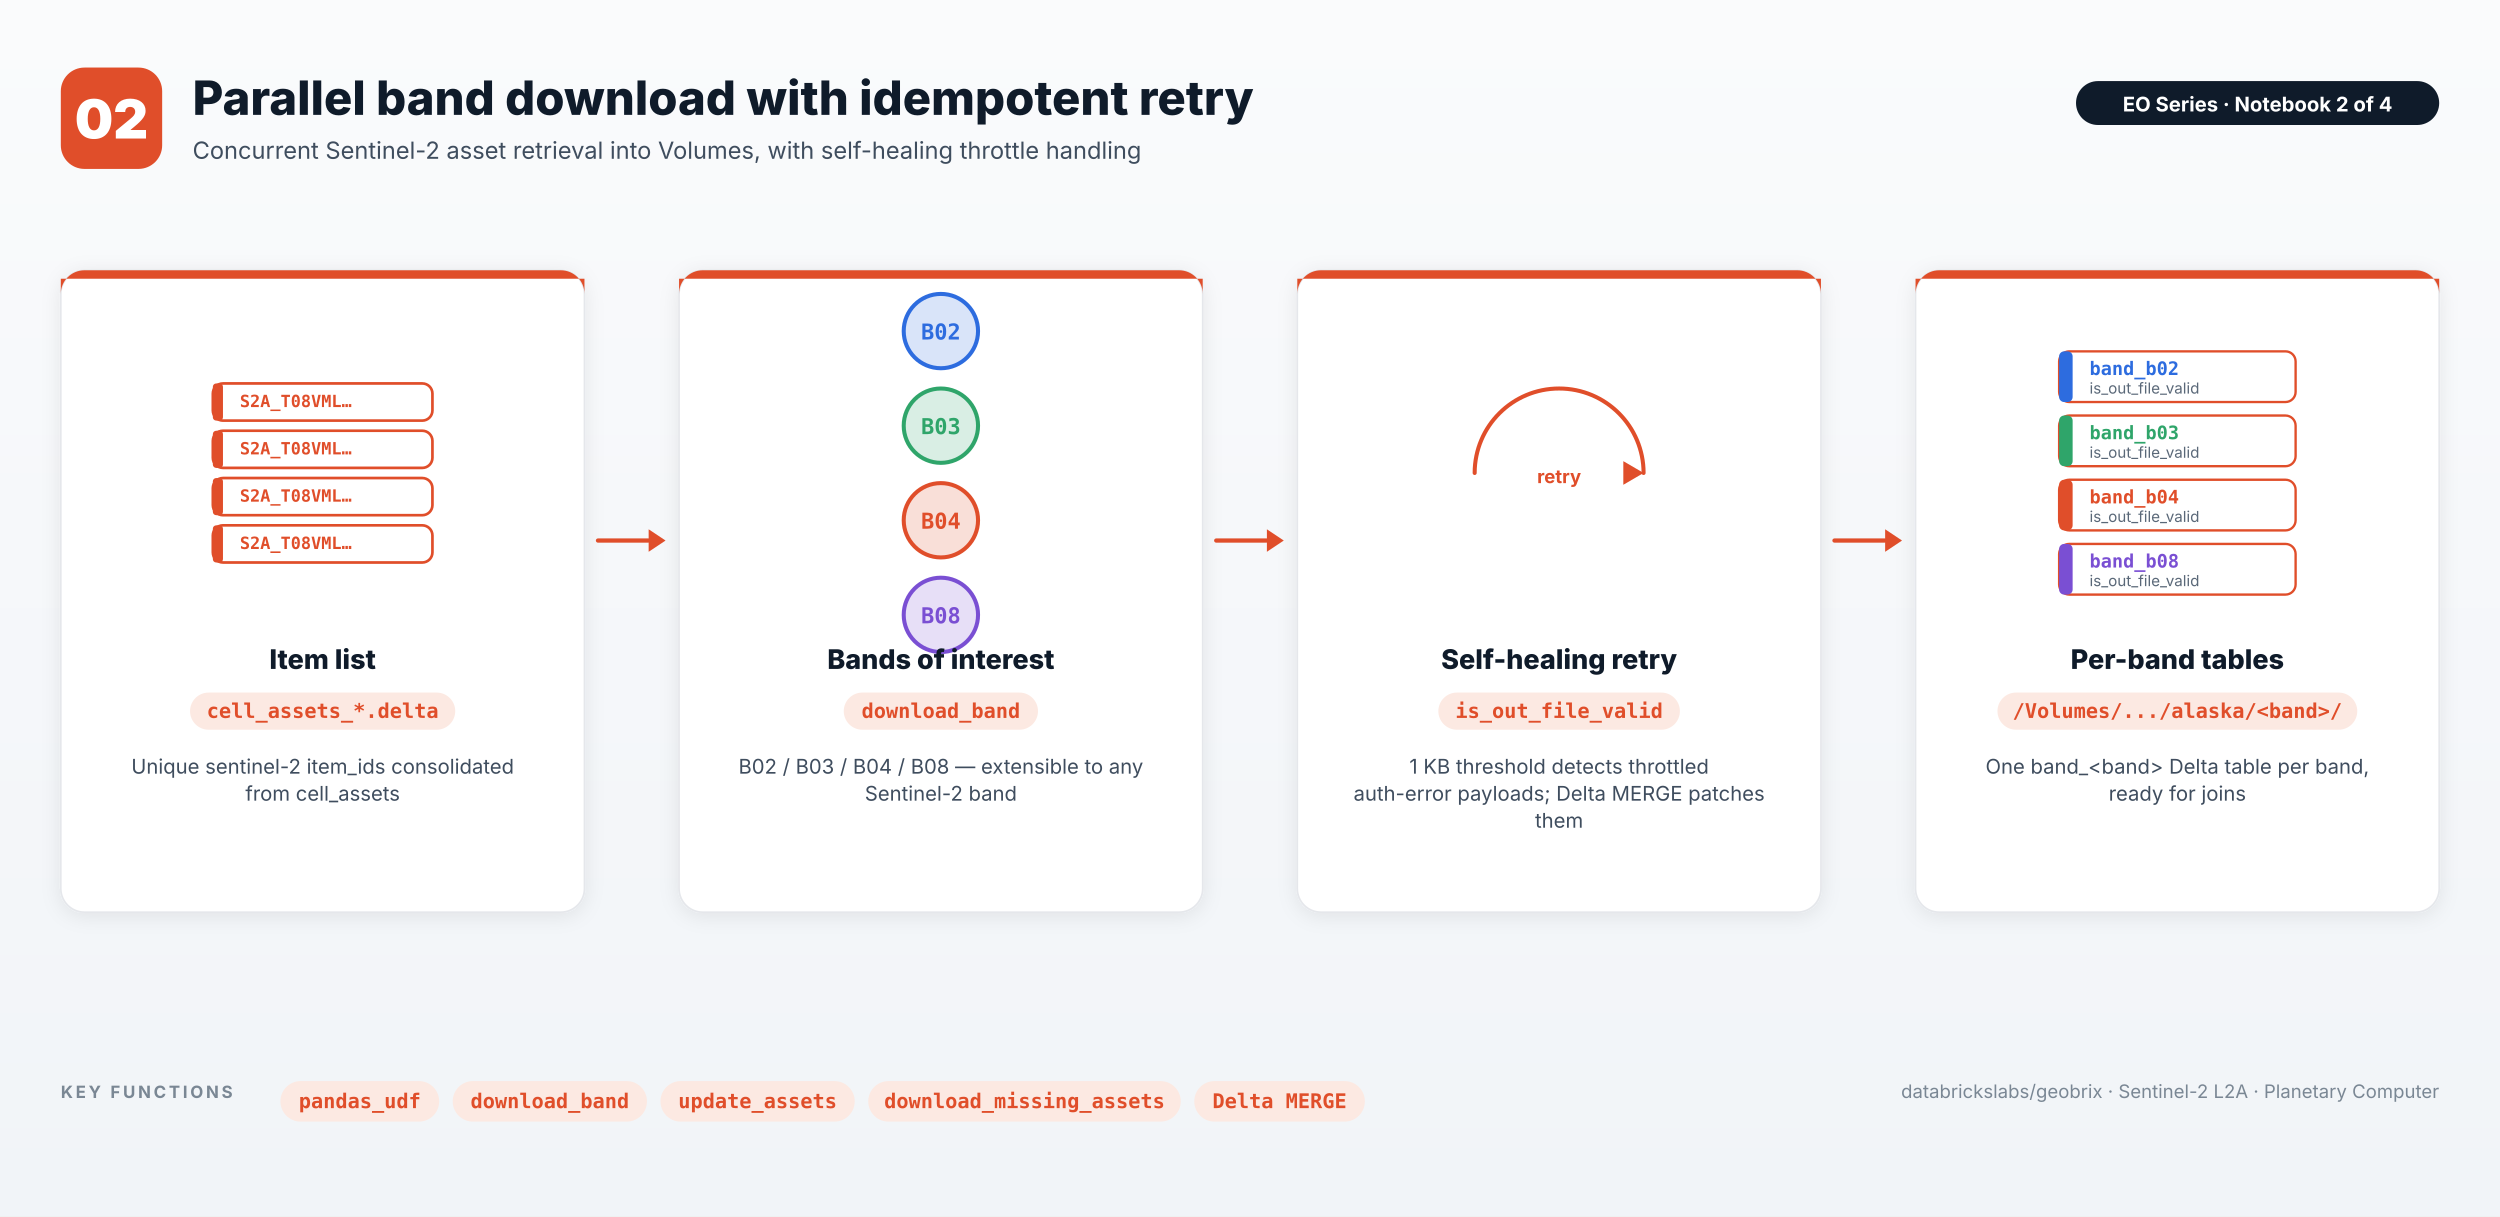
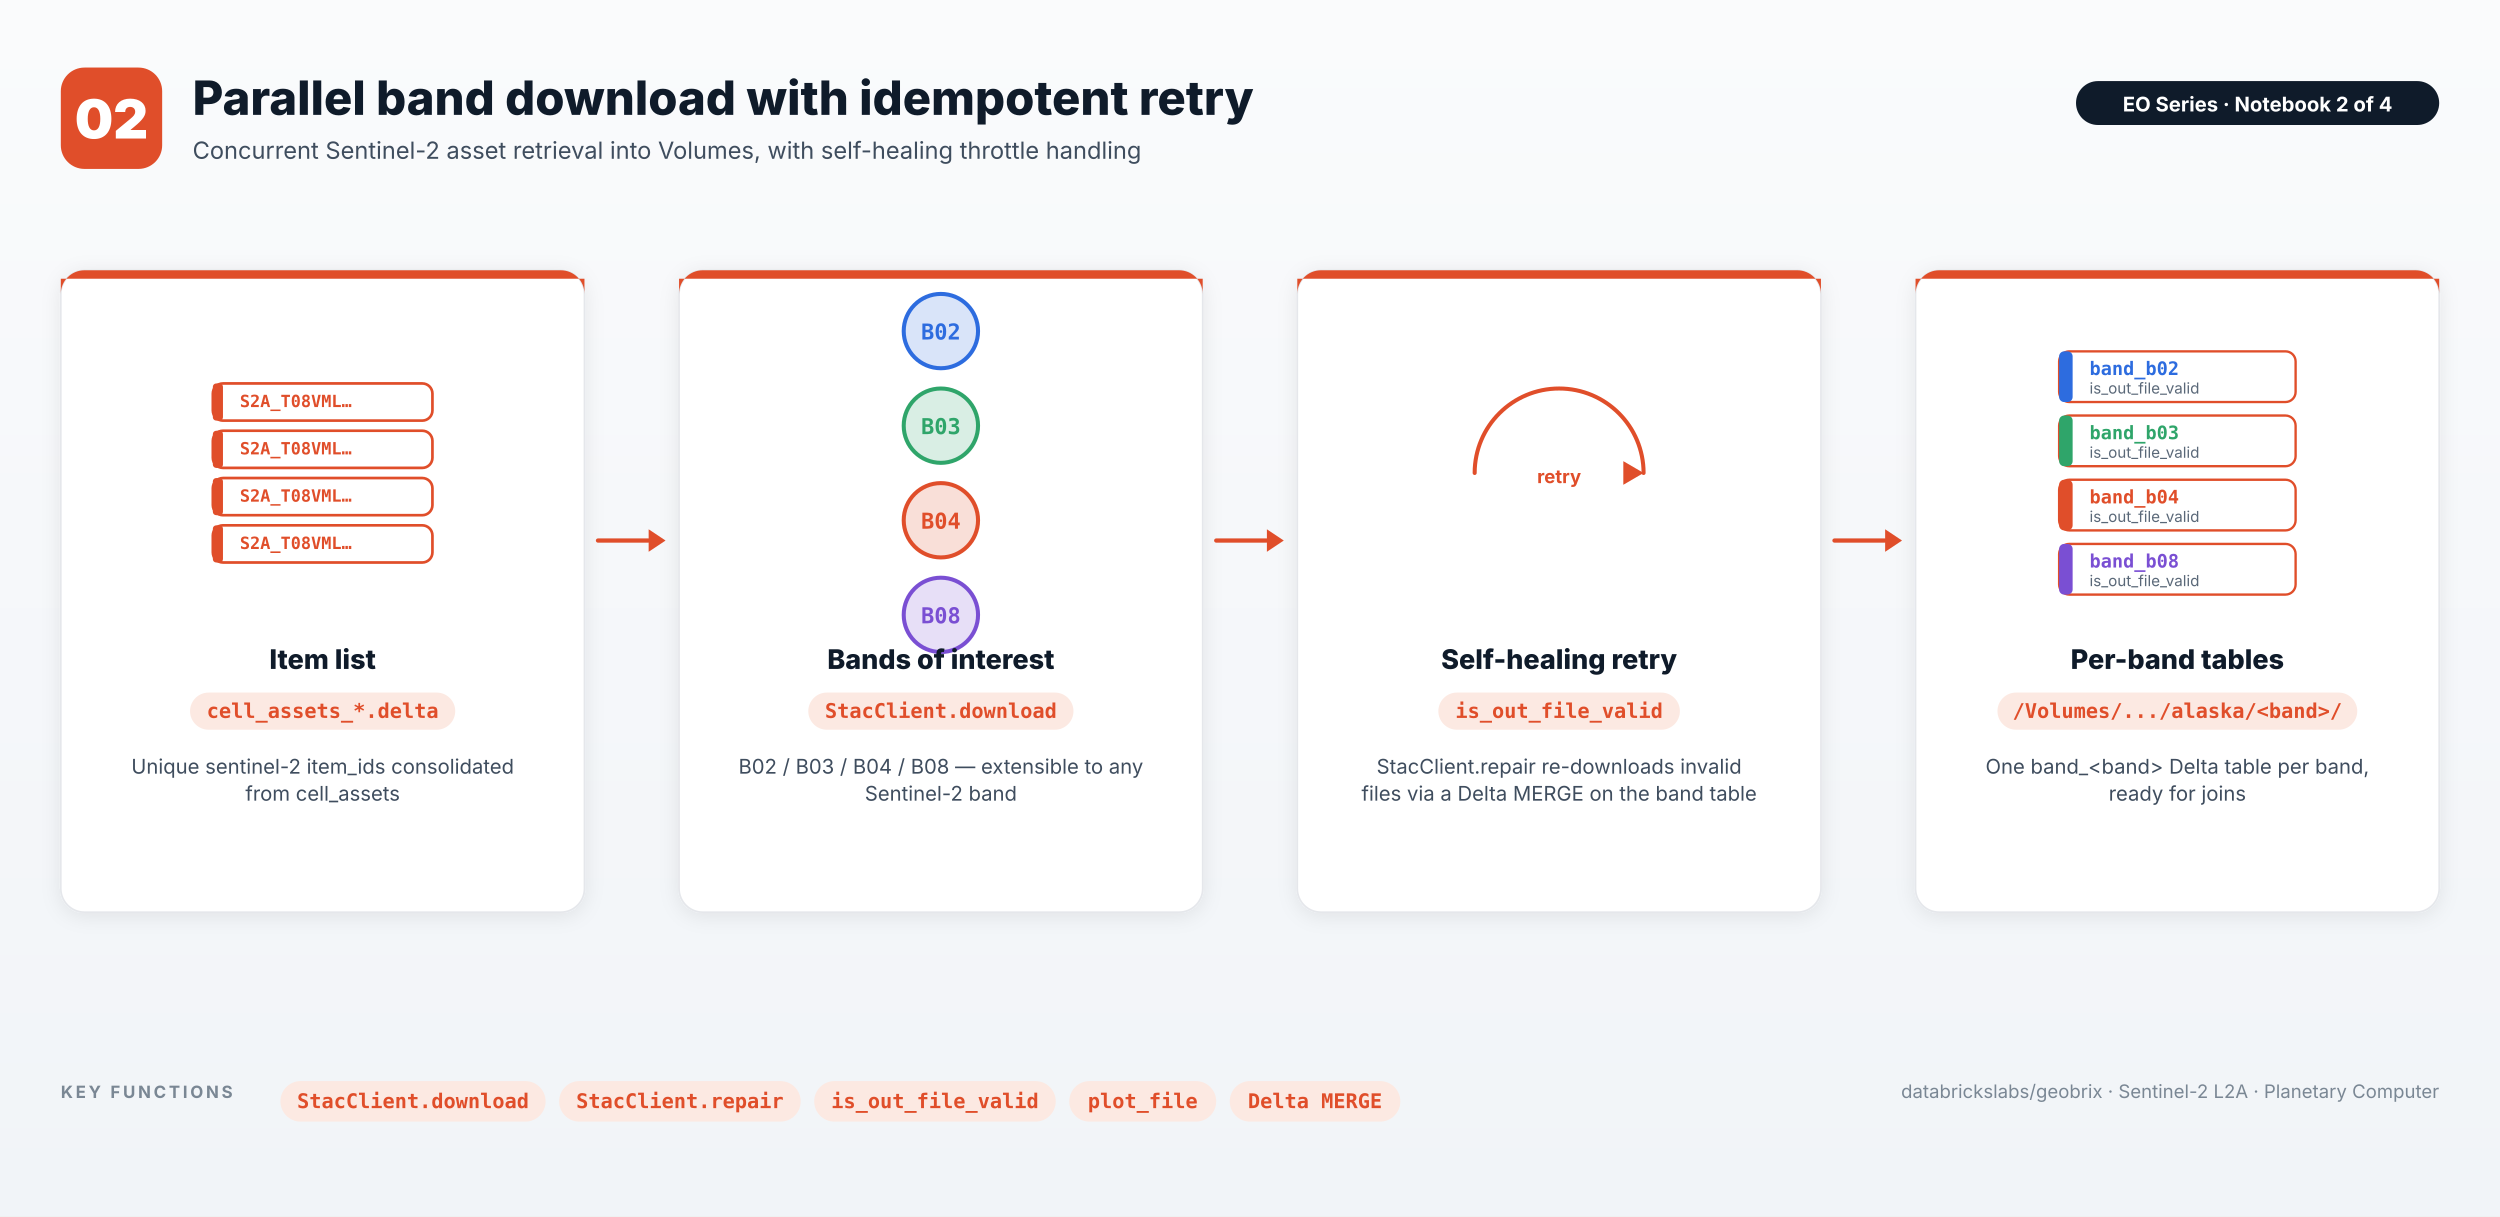
<svg xmlns="http://www.w3.org/2000/svg" viewBox="0 0 1480 720" width="1480" height="720" style="font-family: Inter, -apple-system, system-ui, sans-serif;">
  <defs>
    <filter id="card-shadow" x="-5%" y="-5%" width="110%" height="115%">
      <feDropShadow dx="0" dy="2" stdDeviation="6" flood-color="#0F1B2A" flood-opacity="0.08" />
    </filter>
    <linearGradient id="bg" x1="0" y1="0" x2="0" y2="1">
      <stop offset="0" stop-color="#FAFBFC" />
      <stop offset="1" stop-color="#F1F4F8" />
    </linearGradient>
  </defs>
  <rect x="0" y="0" width="1480" height="720" fill="url(#bg)" />
  <rect x="36" y="40" rx="14" ry="14" width="60" height="60" fill="#E04E2A" />
  <text x="66.0" y="82.0" text-anchor="middle" font-family="Inter, sans-serif" font-size="32" font-weight="900" fill="#FFFFFF">02</text>
  <text x="114" y="68" font-family="Inter, -apple-system, system-ui, sans-serif" font-size="28" font-weight="800" fill="#0F1B2A" text-anchor="start">Parallel band download with idempotent retry</text>
  <text x="114" y="94" font-family="Inter, -apple-system, system-ui, sans-serif" font-size="14" font-weight="400" fill="#3F4D5E" text-anchor="start">Concurrent Sentinel-2 asset retrieval into Volumes, with self-healing throttle handling</text>
  <rect x="1229" y="48" rx="13" ry="13" width="215" height="26" fill="#0F1B2A" />
  <text x="1336.5" y="66" text-anchor="middle" font-family="Inter, sans-serif" font-size="12" font-weight="700" fill="#FFFFFF">EO Series  ·  Notebook 2 of 4</text>
  <rect x="36" y="160" rx="14" ry="14" width="310" height="380" fill="#FFFFFF" stroke="#E5E7EB" stroke-width="1" filter="url(#card-shadow)" />
  <path d="M 36 174 A 14 14 0 0 1 50 160 H 332 A 14 14 0 0 1 346 174 V 165 H 36 Z" fill="#E04E2A" />
  <rect x="126.0" y="227.0" rx="6" ry="6" width="130" height="22" fill="#FFFFFF" stroke="#E04E2A" stroke-width="1.6" />
  <rect x="126.0" y="227.0" width="6" height="22" rx="2" ry="2" fill="#E04E2A" />
  <text x="142.0" y="241.0" font-family="ui-monospace, Menlo, monospace" font-size="10" font-weight="600" fill="#E04E2A">S2A_T08VML…</text>
  <rect x="126.0" y="255.0" rx="6" ry="6" width="130" height="22" fill="#FFFFFF" stroke="#E04E2A" stroke-width="1.6" />
  <rect x="126.0" y="255.0" width="6" height="22" rx="2" ry="2" fill="#E04E2A" />
  <text x="142.0" y="269.0" font-family="ui-monospace, Menlo, monospace" font-size="10" font-weight="600" fill="#E04E2A">S2A_T08VML…</text>
  <rect x="126.0" y="283.0" rx="6" ry="6" width="130" height="22" fill="#FFFFFF" stroke="#E04E2A" stroke-width="1.6" />
  <rect x="126.0" y="283.0" width="6" height="22" rx="2" ry="2" fill="#E04E2A" />
  <text x="142.0" y="297.0" font-family="ui-monospace, Menlo, monospace" font-size="10" font-weight="600" fill="#E04E2A">S2A_T08VML…</text>
  <rect x="126.0" y="311.0" rx="6" ry="6" width="130" height="22" fill="#FFFFFF" stroke="#E04E2A" stroke-width="1.6" />
  <rect x="126.0" y="311.0" width="6" height="22" rx="2" ry="2" fill="#E04E2A" />
  <text x="142.0" y="325.0" font-family="ui-monospace, Menlo, monospace" font-size="10" font-weight="600" fill="#E04E2A">S2A_T08VML…</text>
  <text x="191.0" y="396" font-family="Inter, -apple-system, system-ui, sans-serif" font-size="16" font-weight="800" fill="#0F1B2A" text-anchor="middle">Item list</text>
  <g transform="translate(112.5, 410)">
    <rect x="0" y="0" rx="11" ry="11" width="157" height="22" fill="#FCE9E2" />
    <text x="78.5" y="15.0" text-anchor="middle" font-family="ui-monospace, SFMono-Regular, Menlo, Consolas, monospace" font-size="12" font-weight="700" fill="#E04E2A">cell_assets_*.delta</text>
  </g>
  <text x="191.0" y="458" text-anchor="middle" font-family="Inter, sans-serif" font-size="12" fill="#3F4D5E">Unique sentinel-2 item_ids consolidated</text>
  <text x="191.0" y="474" text-anchor="middle" font-family="Inter, sans-serif" font-size="12" fill="#3F4D5E">from cell_assets</text>
  <line x1="354" y1="320.0" x2="384" y2="320.0" stroke="#E04E2A" stroke-width="2.5" stroke-linecap="round" />
  <polygon points="394,320.0 384,313.333 384,326.667" fill="#E04E2A" />
  <rect x="402" y="160" rx="14" ry="14" width="310" height="380" fill="#FFFFFF" stroke="#E5E7EB" stroke-width="1" filter="url(#card-shadow)" />
  <path d="M 402 174 A 14 14 0 0 1 416 160 H 698 A 14 14 0 0 1 712 174 V 165 H 402 Z" fill="#E04E2A" />
  <circle cx="557.0" cy="196.0" r="22" fill="#2D6CDF" fill-opacity="0.18" stroke="#2D6CDF" stroke-width="2.4" />
  <text x="557.0" y="201.0" text-anchor="middle" font-family="ui-monospace, Menlo, monospace" font-size="13" font-weight="700" fill="#2D6CDF">B02</text>
  <circle cx="557.0" cy="252.0" r="22" fill="#2FA56A" fill-opacity="0.18" stroke="#2FA56A" stroke-width="2.4" />
  <text x="557.0" y="257.0" text-anchor="middle" font-family="ui-monospace, Menlo, monospace" font-size="13" font-weight="700" fill="#2FA56A">B03</text>
  <circle cx="557.0" cy="308.0" r="22" fill="#E04E2A" fill-opacity="0.18" stroke="#E04E2A" stroke-width="2.4" />
  <text x="557.0" y="313.0" text-anchor="middle" font-family="ui-monospace, Menlo, monospace" font-size="13" font-weight="700" fill="#E04E2A">B04</text>
  <circle cx="557.0" cy="364.0" r="22" fill="#7A4FD3" fill-opacity="0.18" stroke="#7A4FD3" stroke-width="2.4" />
  <text x="557.0" y="369.0" text-anchor="middle" font-family="ui-monospace, Menlo, monospace" font-size="13" font-weight="700" fill="#7A4FD3">B08</text>
  <text x="557.0" y="396" font-family="Inter, -apple-system, system-ui, sans-serif" font-size="16" font-weight="800" fill="#0F1B2A" text-anchor="middle">Bands of interest</text>
-   <g transform="translate(499.5, 410)">
-     <rect x="0" y="0" rx="11" ry="11" width="115" height="22" fill="#FCE9E2" />
-     <text x="57.5" y="15.0" text-anchor="middle" font-family="ui-monospace, SFMono-Regular, Menlo, Consolas, monospace" font-size="12" font-weight="700" fill="#E04E2A">download_band</text>
+   <g transform="translate(478.5, 410)">
+     <rect x="0" y="0" rx="11" ry="11" width="157" height="22" fill="#FCE9E2" />
+     <text x="78.5" y="15.0" text-anchor="middle" font-family="ui-monospace, SFMono-Regular, Menlo, Consolas, monospace" font-size="12" font-weight="700" fill="#E04E2A">StacClient.download</text>
  </g>
  <text x="557.0" y="458" text-anchor="middle" font-family="Inter, sans-serif" font-size="12" fill="#3F4D5E">B02 / B03 / B04 / B08 — extensible to any</text>
  <text x="557.0" y="474" text-anchor="middle" font-family="Inter, sans-serif" font-size="12" fill="#3F4D5E">Sentinel-2 band</text>
  <line x1="720" y1="320.0" x2="750" y2="320.0" stroke="#E04E2A" stroke-width="2.5" stroke-linecap="round" />
  <polygon points="760,320.0 750,313.333 750,326.667" fill="#E04E2A" />
  <rect x="768" y="160" rx="14" ry="14" width="310" height="380" fill="#FFFFFF" stroke="#E5E7EB" stroke-width="1" filter="url(#card-shadow)" />
  <path d="M 768 174 A 14 14 0 0 1 782 160 H 1064 A 14 14 0 0 1 1078 174 V 165 H 768 Z" fill="#E04E2A" />
  <path d="M 873.0 280.0 A 30 30 0 1 1 973.0 280.0" fill="none" stroke="#E04E2A" stroke-width="2.4" stroke-linecap="round" />
  <polygon points="973.0,280.0 961.0,273.0 961.0,287.0" fill="#E04E2A" />
  <text x="923.0" y="286.0" text-anchor="middle" font-family="Inter, sans-serif" font-size="11" font-weight="700" fill="#E04E2A">retry</text>
  <text x="923.0" y="396" font-family="Inter, -apple-system, system-ui, sans-serif" font-size="16" font-weight="800" fill="#0F1B2A" text-anchor="middle">Self-healing retry</text>
  <g transform="translate(851.5, 410)">
    <rect x="0" y="0" rx="11" ry="11" width="143" height="22" fill="#FCE9E2" />
    <text x="71.5" y="15.0" text-anchor="middle" font-family="ui-monospace, SFMono-Regular, Menlo, Consolas, monospace" font-size="12" font-weight="700" fill="#E04E2A">is_out_file_valid</text>
  </g>
-   <text x="923.0" y="458" text-anchor="middle" font-family="Inter, sans-serif" font-size="12" fill="#3F4D5E">1 KB threshold detects throttled</text>
-   <text x="923.0" y="474" text-anchor="middle" font-family="Inter, sans-serif" font-size="12" fill="#3F4D5E">auth-error payloads; Delta MERGE patches</text>
-   <text x="923.0" y="490" text-anchor="middle" font-family="Inter, sans-serif" font-size="12" fill="#3F4D5E">them</text>
+   <text x="923.0" y="458" text-anchor="middle" font-family="Inter, sans-serif" font-size="12" fill="#3F4D5E">StacClient.repair re-downloads invalid</text>
+   <text x="923.0" y="474" text-anchor="middle" font-family="Inter, sans-serif" font-size="12" fill="#3F4D5E">files via a Delta MERGE on the band table</text>
  <line x1="1086" y1="320.0" x2="1116" y2="320.0" stroke="#E04E2A" stroke-width="2.5" stroke-linecap="round" />
  <polygon points="1126,320.0 1116,313.333 1116,326.667" fill="#E04E2A" />
  <rect x="1134" y="160" rx="14" ry="14" width="310" height="380" fill="#FFFFFF" stroke="#E5E7EB" stroke-width="1" filter="url(#card-shadow)" />
  <path d="M 1134 174 A 14 14 0 0 1 1148 160 H 1430 A 14 14 0 0 1 1444 174 V 165 H 1134 Z" fill="#E04E2A" />
  <rect x="1219.0" y="208.0" rx="6" ry="6" width="140" height="30" fill="#FFFFFF" stroke="#E04E2A" stroke-width="1.4" />
  <rect x="1219.0" y="208.0" width="8" height="30" rx="3" ry="3" fill="#2D6CDF" />
  <text x="1237.0" y="222.0" font-family="ui-monospace, Menlo, monospace" font-size="11" font-weight="700" fill="#2D6CDF">band_b02</text>
  <text x="1237.0" y="233.0" font-family="Inter, sans-serif" font-size="9" fill="#5A6878">is_out_file_valid</text>
  <rect x="1219.0" y="246.0" rx="6" ry="6" width="140" height="30" fill="#FFFFFF" stroke="#E04E2A" stroke-width="1.4" />
  <rect x="1219.0" y="246.0" width="8" height="30" rx="3" ry="3" fill="#2FA56A" />
  <text x="1237.0" y="260.0" font-family="ui-monospace, Menlo, monospace" font-size="11" font-weight="700" fill="#2FA56A">band_b03</text>
  <text x="1237.0" y="271.0" font-family="Inter, sans-serif" font-size="9" fill="#5A6878">is_out_file_valid</text>
  <rect x="1219.0" y="284.0" rx="6" ry="6" width="140" height="30" fill="#FFFFFF" stroke="#E04E2A" stroke-width="1.4" />
  <rect x="1219.0" y="284.0" width="8" height="30" rx="3" ry="3" fill="#E04E2A" />
  <text x="1237.0" y="298.0" font-family="ui-monospace, Menlo, monospace" font-size="11" font-weight="700" fill="#E04E2A">band_b04</text>
  <text x="1237.0" y="309.0" font-family="Inter, sans-serif" font-size="9" fill="#5A6878">is_out_file_valid</text>
  <rect x="1219.0" y="322.0" rx="6" ry="6" width="140" height="30" fill="#FFFFFF" stroke="#E04E2A" stroke-width="1.4" />
  <rect x="1219.0" y="322.0" width="8" height="30" rx="3" ry="3" fill="#7A4FD3" />
  <text x="1237.0" y="336.0" font-family="ui-monospace, Menlo, monospace" font-size="11" font-weight="700" fill="#7A4FD3">band_b08</text>
  <text x="1237.0" y="347.0" font-family="Inter, sans-serif" font-size="9" fill="#5A6878">is_out_file_valid</text>
  <text x="1289.0" y="396" font-family="Inter, -apple-system, system-ui, sans-serif" font-size="16" font-weight="800" fill="#0F1B2A" text-anchor="middle">Per-band tables</text>
  <g transform="translate(1182.5, 410)">
    <rect x="0" y="0" rx="11" ry="11" width="213" height="22" fill="#FCE9E2" />
    <text x="106.5" y="15.0" text-anchor="middle" font-family="ui-monospace, SFMono-Regular, Menlo, Consolas, monospace" font-size="12" font-weight="700" fill="#E04E2A">/Volumes/.../alaska/&lt;band&gt;/</text>
  </g>
  <text x="1289.0" y="458" text-anchor="middle" font-family="Inter, sans-serif" font-size="12" fill="#3F4D5E">One band_&lt;band&gt; Delta table per band,</text>
  <text x="1289.0" y="474" text-anchor="middle" font-family="Inter, sans-serif" font-size="12" fill="#3F4D5E">ready for joins</text>
  <text x="36" y="650" font-family="Inter, -apple-system, system-ui, sans-serif" font-size="10" font-weight="700" fill="#7A8794" text-anchor="start" letter-spacing="1.6">KEY FUNCTIONS</text>
-   <rect x="166" y="640" rx="12" ry="12" width="94" height="24" fill="#FCE9E2" />
-   <text x="213.0" y="656.0" text-anchor="middle" font-family="ui-monospace, SFMono-Regular, Menlo, Consolas, monospace" font-size="12" font-weight="700" fill="#E04E2A">pandas_udf</text>
-   <rect x="268" y="640" rx="12" ry="12" width="115" height="24" fill="#FCE9E2" />
-   <text x="325.5" y="656.0" text-anchor="middle" font-family="ui-monospace, SFMono-Regular, Menlo, Consolas, monospace" font-size="12" font-weight="700" fill="#E04E2A">download_band</text>
-   <rect x="391" y="640" rx="12" ry="12" width="115" height="24" fill="#FCE9E2" />
-   <text x="448.5" y="656.0" text-anchor="middle" font-family="ui-monospace, SFMono-Regular, Menlo, Consolas, monospace" font-size="12" font-weight="700" fill="#E04E2A">update_assets</text>
-   <rect x="514" y="640" rx="12" ry="12" width="185" height="24" fill="#FCE9E2" />
-   <text x="606.5" y="656.0" text-anchor="middle" font-family="ui-monospace, SFMono-Regular, Menlo, Consolas, monospace" font-size="12" font-weight="700" fill="#E04E2A">download_missing_assets</text>
-   <rect x="707" y="640" rx="12" ry="12" width="101" height="24" fill="#FCE9E2" />
-   <text x="757.5" y="656.0" text-anchor="middle" font-family="ui-monospace, SFMono-Regular, Menlo, Consolas, monospace" font-size="12" font-weight="700" fill="#E04E2A">Delta MERGE</text>
+   <rect x="166" y="640" rx="12" ry="12" width="157" height="24" fill="#FCE9E2" />
+   <text x="244.5" y="656.0" text-anchor="middle" font-family="ui-monospace, SFMono-Regular, Menlo, Consolas, monospace" font-size="12" font-weight="700" fill="#E04E2A">StacClient.download</text>
+   <rect x="331" y="640" rx="12" ry="12" width="143" height="24" fill="#FCE9E2" />
+   <text x="402.5" y="656.0" text-anchor="middle" font-family="ui-monospace, SFMono-Regular, Menlo, Consolas, monospace" font-size="12" font-weight="700" fill="#E04E2A">StacClient.repair</text>
+   <rect x="482" y="640" rx="12" ry="12" width="143" height="24" fill="#FCE9E2" />
+   <text x="553.5" y="656.0" text-anchor="middle" font-family="ui-monospace, SFMono-Regular, Menlo, Consolas, monospace" font-size="12" font-weight="700" fill="#E04E2A">is_out_file_valid</text>
+   <rect x="633" y="640" rx="12" ry="12" width="87" height="24" fill="#FCE9E2" />
+   <text x="676.5" y="656.0" text-anchor="middle" font-family="ui-monospace, SFMono-Regular, Menlo, Consolas, monospace" font-size="12" font-weight="700" fill="#E04E2A">plot_file</text>
+   <rect x="728" y="640" rx="12" ry="12" width="101" height="24" fill="#FCE9E2" />
+   <text x="778.5" y="656.0" text-anchor="middle" font-family="ui-monospace, SFMono-Regular, Menlo, Consolas, monospace" font-size="12" font-weight="700" fill="#E04E2A">Delta MERGE</text>
  <text x="1444" y="650" font-family="Inter, -apple-system, system-ui, sans-serif" font-size="11" font-weight="400" fill="#7A8794" text-anchor="end">databrickslabs/geobrix  ·  Sentinel-2 L2A  ·  Planetary Computer</text>
</svg>
